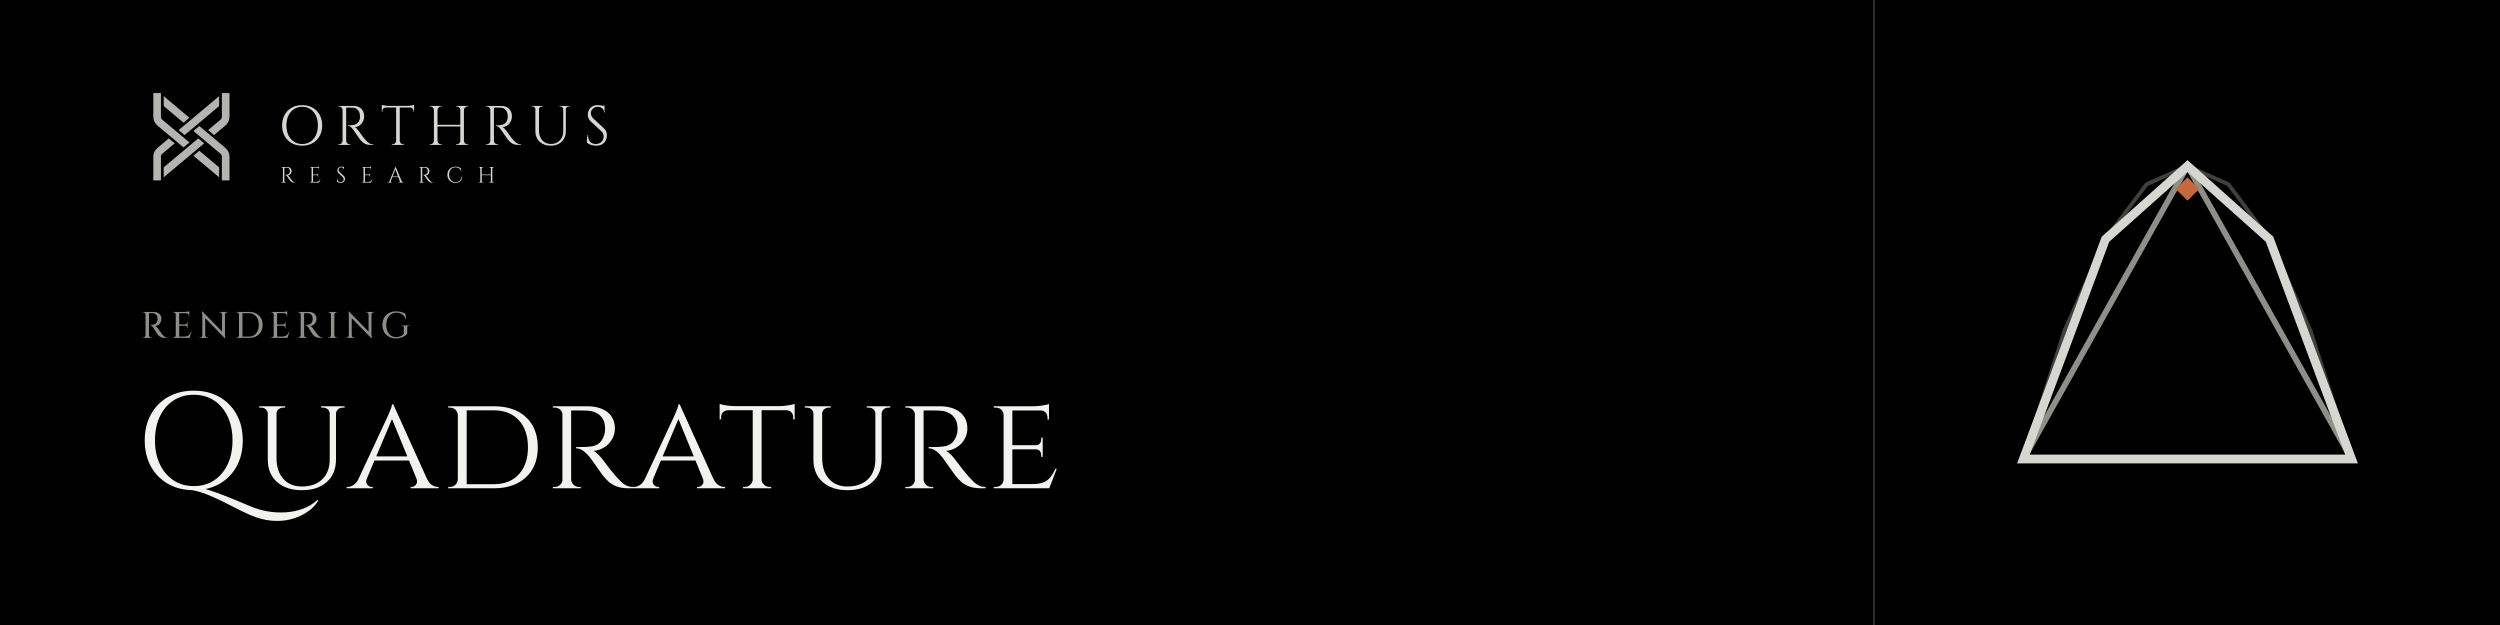
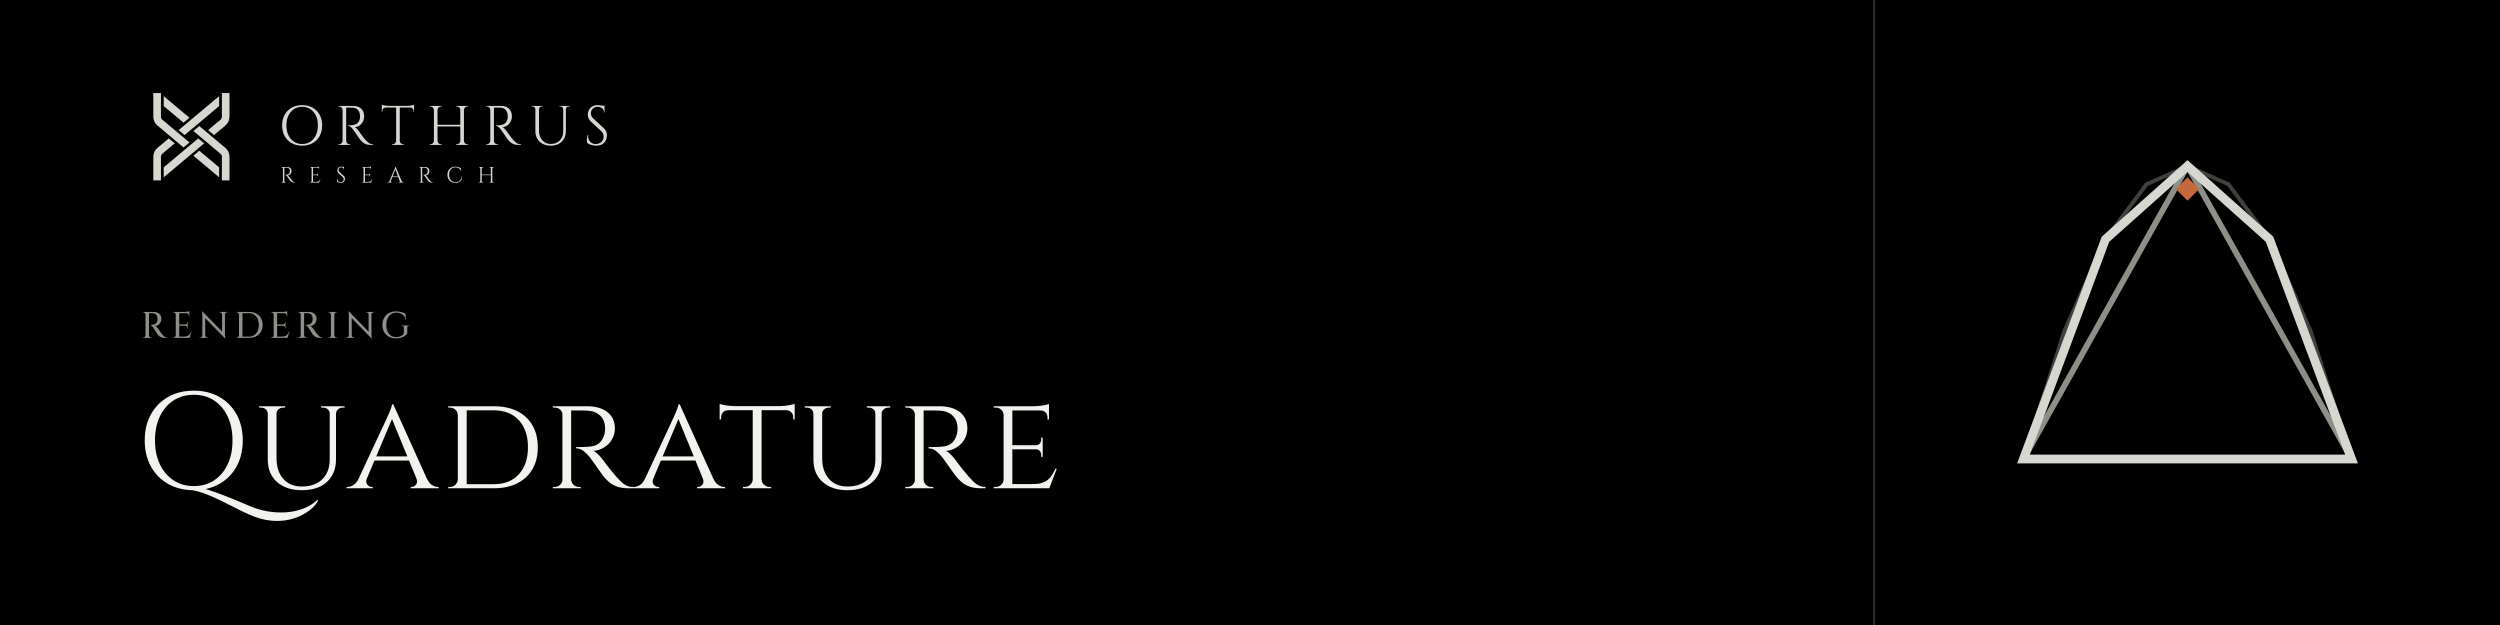
<svg xmlns="http://www.w3.org/2000/svg" width="1280" height="320" viewBox="0 0 1280 320" role="img" aria-label="Quadrature, by Orthrus Research">
  <rect width="1280" height="320" fill="#000" />
  <svg x="72" y="44" width="52" height="52" viewBox="-100 -100 200 200">
    <clipPath id="m0c">
      <rect x="-200" y="-100" width="255" height="200" />
    </clipPath>
    <mask id="m0m" maskUnits="userSpaceOnUse" x="-100" y="-100" width="200" height="200">
-       <rect x="-100" y="-100" width="200" height="200" fill="#D6D7D1" />
+       <rect x="-100" y="-100" width="200" height="200" fill="#fff" />
      <path d="M22.98 5.05L-22.98 43.62" stroke="#000" stroke-width="25" />
    </mask>
    <g clip-path="url(#m0c)">
      <path d="M-67.5 -86L-67.5 -39.3A15 15 0 0 0 -62.14 -27.81L106.39 113.6" fill="none" stroke="#D6D7D1" stroke-width="15" mask="url(#m0m)" />
    </g>
    <clipPath id="m1c">
      <rect x="-55" y="-100" width="255" height="200" />
    </clipPath>
    <mask id="m1m" maskUnits="userSpaceOnUse" x="-100" y="-100" width="200" height="200">
-       <rect x="-100" y="-100" width="200" height="200" fill="#D6D7D1" />
+       <rect x="-100" y="-100" width="200" height="200" fill="#fff" />
      <path d="M22.98 -43.62L-22.98 -5.05" stroke="#000" stroke-width="25" />
    </mask>
    <g clip-path="url(#m1c)">
      <path d="M67.5 86L67.5 39.3A15 15 0 0 0 62.14 27.81L-106.39 -113.6" fill="none" stroke="#D6D7D1" stroke-width="15" mask="url(#m1m)" />
    </g>
    <clipPath id="m2c">
      <rect x="-200" y="-100" width="255" height="200" />
    </clipPath>
    <mask id="m2m" maskUnits="userSpaceOnUse" x="-100" y="-100" width="200" height="200">
-       <rect x="-100" y="-100" width="200" height="200" fill="#D6D7D1" />
+       <rect x="-100" y="-100" width="200" height="200" fill="#fff" />
      <path d="M-51.98 -19.28L-6.02 19.28" stroke="#000" stroke-width="25" />
    </mask>
    <g clip-path="url(#m2c)">
      <path d="M-67.5 86L-67.5 39.3A15 15 0 0 1 -62.14 27.81L106.39 -113.6" fill="none" stroke="#D6D7D1" stroke-width="15" mask="url(#m2m)" />
    </g>
    <clipPath id="m3c">
      <rect x="-55" y="-100" width="255" height="200" />
    </clipPath>
    <mask id="m3m" maskUnits="userSpaceOnUse" x="-100" y="-100" width="200" height="200">
-       <rect x="-100" y="-100" width="200" height="200" fill="#D6D7D1" />
+       <rect x="-100" y="-100" width="200" height="200" fill="#fff" />
      <path d="M6.02 -19.28L51.98 19.28" stroke="#000" stroke-width="25" />
    </mask>
    <g clip-path="url(#m3c)">
      <path d="M67.5 -86L67.5 -39.3A15 15 0 0 1 62.14 -27.81L-106.39 113.6" fill="none" stroke="#D6D7D1" stroke-width="15" mask="url(#m3m)" />
    </g>
  </svg>
  <g transform="translate(142.45 74.19)">
    <g fill="#d6d7d1">
      <path transform="translate(0.00 0.00) scale(0.02852 -0.02852)" d="M429,714Q536,714 617,668.5Q698,623 743.5,541Q789,459 789,350Q789,241 743.5,159Q698,77 617,31.5Q536,-14 429,-14Q323,-14 242,31.5Q161,77 115.5,159Q70,241 70,350Q70,459 115.5,541Q161,623 242,668.5Q323,714 429,714ZM429,16Q514,16 577.5,58Q641,100 676.5,175Q712,250 712,350Q712,450 676.5,525Q641,600 577.5,642Q514,684 429,684Q345,684 281.5,642Q218,600 182.5,525Q147,450 147,350Q147,250 182.5,175Q218,100 281.5,58Q345,16 429,16Z" />
      <path transform="translate(29.03 0.00) scale(0.02852 -0.02852)" d="M189,700L330,700Q375,700 411.5,687Q448,674 473,649.5Q498,625 511.5,590.5Q525,556 525,512Q525,464 502.5,420Q480,376 441.5,348.5Q403,321 355,321Q372,314 392,292.5Q412,271 427,251Q427,251 440.5,231.5Q454,212 474.5,184Q495,156 516,129Q537,102 552,86Q572,64 592,47Q612,30 635.5,20Q659,10 688,10L688,0L633,0Q587,0 553.5,14Q520,28 497,48.5Q474,69 458,88Q455,92 441.5,111Q428,130 409.5,156.5Q391,183 373,209Q355,235 342,253.5Q329,272 327,275Q308,300 285,321Q262,342 235,342L235,352Q235,352 250.5,351.5Q266,351 288,352Q314,353 345,360Q376,367 403,389Q430,411 444,456Q447,467 449,483.5Q451,500 450,516Q449,584 415.5,624.5Q382,665 326,668Q298,670 268.5,669.5Q239,669 219,669Q199,669 199,669Q199,670 196.5,677.5Q194,685 191.5,692.5Q189,700 189,700ZM202,700L202,0L137,0L137,700L202,700ZM140,73L140,0L60,0L60,10Q60,10 66.5,10Q73,10 73,10Q99,10 117.5,28.5Q136,47 137,73L140,73ZM140,627L137,627Q136,653 117.5,671.5Q99,690 73,690Q73,690 66.5,690Q60,690 60,690L60,700L140,700L140,627ZM199,73L202,73Q202,47 221,28.5Q240,10 266,10Q266,10 272,10Q278,10 278,10L278,0L199,0L199,73Z" />
      <path transform="translate(52.47 0.00) scale(0.02852 -0.02852)" d="M342,697L342,0L277,0L277,697L342,697ZM599,701L599,671L20,671L20,701L599,701ZM599,674L599,593L589,594L589,611Q589,636 571.5,653Q554,670 530,671L530,674L599,674ZM599,719L599,690L477,701Q499,701 523.5,704Q548,707 569,711Q590,715 599,719ZM280,73L280,0L200,0L200,10Q200,10 206.5,10Q213,10 213,10Q239,10 257.5,28.5Q276,47 277,73L280,73ZM339,73L342,73Q343,47 361.5,28.5Q380,10 406,10Q406,10 412.5,10Q419,10 419,10L419,0L339,0L339,73ZM89,674L89,671Q64,670 47,653Q30,636 30,611L30,594L20,593L20,674L89,674ZM20,719Q30,715 50.5,711Q71,707 96,704Q121,701 142,701L20,690L20,719Z" />
      <path transform="translate(75.80 0.00) scale(0.02852 -0.02852)" d="M676,700L676,0L611,0L611,700L676,700ZM202,700L202,0L137,0L137,700L202,700ZM620,361L620,331L192,331L192,361L620,361ZM140,73L140,0L60,0L60,10Q60,10 66.5,10Q73,10 73,10Q99,10 117.5,28.5Q136,47 137,73L140,73ZM140,627L137,627Q136,653 117.5,671.5Q99,690 73,690Q73,690 66.5,690Q60,690 60,690L60,700L140,700L140,627ZM199,73L202,73Q203,47 221.5,28.5Q240,10 266,10Q266,10 272,10Q278,10 279,10L279,0L199,0L199,73ZM199,627L199,700L279,700L279,690Q278,690 272,690Q266,690 266,690Q240,690 221.5,671.5Q203,653 202,627L199,627ZM614,73L614,0L534,0L534,10Q535,10 541,10Q547,10 547,10Q573,10 592,28.5Q611,47 611,73L614,73ZM614,627L611,627Q611,653 592,671.5Q573,690 547,690Q547,690 541,690Q535,690 534,690L534,700L614,700L614,627ZM673,73L676,73Q677,47 695.5,28.5Q714,10 740,10Q740,10 746.5,10Q753,10 753,10L753,0L673,0L673,73ZM673,627L673,700L753,700L753,690Q753,690 746.5,690Q740,690 740,690Q714,690 695.5,671.5Q677,653 676,627L673,627Z" />
      <path transform="translate(104.68 0.00) scale(0.02852 -0.02852)" d="M189,700L330,700Q375,700 411.5,687Q448,674 473,649.5Q498,625 511.5,590.5Q525,556 525,512Q525,464 502.5,420Q480,376 441.5,348.5Q403,321 355,321Q372,314 392,292.5Q412,271 427,251Q427,251 440.5,231.5Q454,212 474.5,184Q495,156 516,129Q537,102 552,86Q572,64 592,47Q612,30 635.5,20Q659,10 688,10L688,0L633,0Q587,0 553.5,14Q520,28 497,48.5Q474,69 458,88Q455,92 441.5,111Q428,130 409.5,156.5Q391,183 373,209Q355,235 342,253.5Q329,272 327,275Q308,300 285,321Q262,342 235,342L235,352Q235,352 250.5,351.5Q266,351 288,352Q314,353 345,360Q376,367 403,389Q430,411 444,456Q447,467 449,483.5Q451,500 450,516Q449,584 415.5,624.5Q382,665 326,668Q298,670 268.5,669.5Q239,669 219,669Q199,669 199,669Q199,670 196.5,677.5Q194,685 191.5,692.5Q189,700 189,700ZM202,700L202,0L137,0L137,700L202,700ZM140,73L140,0L60,0L60,10Q60,10 66.5,10Q73,10 73,10Q99,10 117.5,28.5Q136,47 137,73L140,73ZM140,627L137,627Q136,653 117.5,671.5Q99,690 73,690Q73,690 66.5,690Q60,690 60,690L60,700L140,700L140,627ZM199,73L202,73Q202,47 221,28.5Q240,10 266,10Q266,10 272,10Q278,10 278,10L278,0L199,0L199,73Z" />
      <path transform="translate(128.27 0.00) scale(0.02852 -0.02852)" d="M184,700L184,260Q184,188 210.5,133Q237,78 285,47.5Q333,17 396,17Q463,17 513,46Q563,75 591,126.5Q619,178 619,247L619,700L666,700L666,247Q666,169 632.5,110.5Q599,52 538,19Q477,-14 396,-14Q313,-14 250.5,18.5Q188,51 153.5,109.5Q119,168 119,246L119,700L184,700ZM122,700L122,640L119,640Q119,662 103.5,676Q88,690 66,690Q66,690 58,690Q50,690 50,690L50,700L122,700ZM253,700L253,690Q253,690 245,690Q237,690 237,690Q215,690 199.5,676Q184,662 184,640L182,640L182,700L253,700ZM622,700L622,640L619,640Q619,662 603.5,676Q588,690 566,690Q566,690 558,690Q550,690 550,690L550,700L622,700ZM735,700L735,690Q735,690 727,690Q719,690 719,690Q697,690 681.5,676Q666,662 666,640L664,640L664,700L735,700Z" />
      <path transform="translate(156.35 0.00) scale(0.02852 -0.02852)" d="M251,714Q267,714 285.5,712Q304,710 321.5,706.5Q339,703 353.5,699.5Q368,696 376,692L376,581L367,581Q367,629 334,656.5Q301,684 254,684Q199,684 165,649.5Q131,615 131,569Q131,550 139.5,524.5Q148,499 171,477L368,295Q398,267 408,235Q418,203 418,173Q418,90 367.5,38Q317,-14 231,-14Q207,-14 174.5,-9Q142,-4 111.5,8.5Q81,21 61,41Q58,57 58,81Q58,105 62,131.5Q66,158 73,180L82,180Q77,129 95,91Q113,53 147.5,33.5Q182,14 226,16Q281,19 320.5,54.5Q360,90 360,150Q360,179 350,202.5Q340,226 321,243L129,421Q99,449 87,482.5Q75,516 75,545Q75,587 95,626Q115,665 154.5,689.5Q194,714 251,714ZM376,704L376,683L300,683L300,704L376,704Z" />
    </g>
  </g>
  <g transform="translate(143.29 93.48)">
    <g fill="#d6d7d1">
      <path transform="translate(0.00 0.00) scale(0.01141 -0.01141)" d="M189,700L330,700Q375,700 411.5,687Q448,674 473,649.5Q498,625 511.5,590.5Q525,556 525,512Q525,464 502.5,420Q480,376 441.5,348.5Q403,321 355,321Q372,314 392,292.5Q412,271 427,251Q427,251 440.5,231.5Q454,212 474.5,184Q495,156 516,129Q537,102 552,86Q572,64 592,47Q612,30 635.5,20Q659,10 688,10L688,0L633,0Q587,0 553.5,14Q520,28 497,48.5Q474,69 458,88Q455,92 441.5,111Q428,130 409.5,156.5Q391,183 373,209Q355,235 342,253.5Q329,272 327,275Q308,300 285,321Q262,342 235,342L235,352Q235,352 250.5,351.5Q266,351 288,352Q314,353 345,360Q376,367 403,389Q430,411 444,456Q447,467 449,483.5Q451,500 450,516Q449,584 415.5,624.5Q382,665 326,668Q298,670 268.5,669.5Q239,669 219,669Q199,669 199,669Q199,670 196.5,677.5Q194,685 191.5,692.5Q189,700 189,700ZM202,700L202,0L137,0L137,700L202,700ZM140,73L140,0L60,0L60,10Q60,10 66.5,10Q73,10 73,10Q99,10 117.5,28.5Q136,47 137,73L140,73ZM140,627L137,627Q136,653 117.5,671.5Q99,690 73,690Q73,690 66.5,690Q60,690 60,690L60,700L140,700L140,627ZM199,73L202,73Q202,47 221,28.5Q240,10 266,10Q266,10 272,10Q278,10 278,10L278,0L199,0L199,73Z" />
      <path transform="translate(14.68 0.00) scale(0.01141 -0.01141)" d="M202,700L202,0L137,0L137,700L202,700ZM472,31L472,0L199,0L199,31L472,31ZM429,360L429,330L199,330L199,360L429,360ZM472,700L472,669L199,669L199,700L472,700ZM533,162L475,0L309,0L345,31Q398,31 431.5,47.5Q465,64 486,94Q507,124 523,162L533,162ZM429,332L429,266L419,266L419,281Q419,301 405,315.5Q391,330 371,330L371,332L429,332ZM429,424L429,358L371,358L371,360Q391,361 405,375.5Q419,390 419,410L419,424L429,424ZM472,672L472,592L462,592L462,610Q462,634 445,651.5Q428,669 403,670L403,672L472,672ZM472,718L472,689L350,700Q372,700 396.5,703Q421,706 442,710Q463,714 472,718ZM140,73L140,0L60,0L60,10Q60,10 66.5,10Q73,10 73,10Q99,10 117.5,28.5Q136,47 137,73L140,73ZM140,627L137,627Q137,653 118,671.5Q99,690 73,690Q73,690 67,690Q61,690 61,690L60,700L140,700L140,627Z" />
      <path transform="translate(28.56 0.00) scale(0.01141 -0.01141)" d="M251,714Q267,714 285.5,712Q304,710 321.5,706.5Q339,703 353.5,699.5Q368,696 376,692L376,581L367,581Q367,629 334,656.5Q301,684 254,684Q199,684 165,649.5Q131,615 131,569Q131,550 139.5,524.5Q148,499 171,477L368,295Q398,267 408,235Q418,203 418,173Q418,90 367.5,38Q317,-14 231,-14Q207,-14 174.5,-9Q142,-4 111.5,8.5Q81,21 61,41Q58,57 58,81Q58,105 62,131.5Q66,158 73,180L82,180Q77,129 95,91Q113,53 147.5,33.5Q182,14 226,16Q281,19 320.5,54.5Q360,90 360,150Q360,179 350,202.5Q340,226 321,243L129,421Q99,449 87,482.5Q75,516 75,545Q75,587 95,626Q115,665 154.5,689.5Q194,714 251,714ZM376,704L376,683L300,683L300,704L376,704Z" />
      <path transform="translate(41.28 0.00) scale(0.01141 -0.01141)" d="M202,700L202,0L137,0L137,700L202,700ZM472,31L472,0L199,0L199,31L472,31ZM429,360L429,330L199,330L199,360L429,360ZM472,700L472,669L199,669L199,700L472,700ZM533,162L475,0L309,0L345,31Q398,31 431.5,47.5Q465,64 486,94Q507,124 523,162L533,162ZM429,332L429,266L419,266L419,281Q419,301 405,315.5Q391,330 371,330L371,332L429,332ZM429,424L429,358L371,358L371,360Q391,361 405,375.5Q419,390 419,410L419,424L429,424ZM472,672L472,592L462,592L462,610Q462,634 445,651.5Q428,669 403,670L403,672L472,672ZM472,718L472,689L350,700Q372,700 396.5,703Q421,706 442,710Q463,714 472,718ZM140,73L140,0L60,0L60,10Q60,10 66.5,10Q73,10 73,10Q99,10 117.5,28.5Q136,47 137,73L140,73ZM140,627L137,627Q137,653 118,671.5Q99,690 73,690Q73,690 67,690Q61,690 61,690L60,700L140,700L140,627Z" />
      <path transform="translate(55.16 0.00) scale(0.01141 -0.01141)" d="M359,714L655,6L570,6L339,619L359,714ZM144,73Q137,53 142,39Q147,25 158.5,17.5Q170,10 182,10L191,10L191,0L-10,0L-10,10Q-10,10 -5.5,10Q-1,10 -1,10Q22,10 46.5,24.5Q71,39 87,73L144,73ZM359,714L368,644L117,3L57,3L313,611Q313,611 318.5,623.5Q324,636 331.5,654Q339,672 344.5,689Q350,706 350,714L359,714ZM500,273L500,243L187,243L187,273L500,273ZM545,73L627,73Q642,39 667,24.5Q692,10 715,10Q715,10 719,10Q723,10 723,10L723,0L498,0L498,10L507,10Q526,10 541,26.5Q556,43 545,73Z" />
      <path transform="translate(70.58 0.00) scale(0.01141 -0.01141)" d="M189,700L330,700Q375,700 411.5,687Q448,674 473,649.5Q498,625 511.5,590.5Q525,556 525,512Q525,464 502.5,420Q480,376 441.5,348.5Q403,321 355,321Q372,314 392,292.5Q412,271 427,251Q427,251 440.5,231.5Q454,212 474.5,184Q495,156 516,129Q537,102 552,86Q572,64 592,47Q612,30 635.5,20Q659,10 688,10L688,0L633,0Q587,0 553.5,14Q520,28 497,48.5Q474,69 458,88Q455,92 441.5,111Q428,130 409.5,156.5Q391,183 373,209Q355,235 342,253.5Q329,272 327,275Q308,300 285,321Q262,342 235,342L235,352Q235,352 250.5,351.5Q266,351 288,352Q314,353 345,360Q376,367 403,389Q430,411 444,456Q447,467 449,483.5Q451,500 450,516Q449,584 415.5,624.5Q382,665 326,668Q298,670 268.5,669.5Q239,669 219,669Q199,669 199,669Q199,670 196.5,677.5Q194,685 191.5,692.5Q189,700 189,700ZM202,700L202,0L137,0L137,700L202,700ZM140,73L140,0L60,0L60,10Q60,10 66.5,10Q73,10 73,10Q99,10 117.5,28.5Q136,47 137,73L140,73ZM140,627L137,627Q136,653 117.5,671.5Q99,690 73,690Q73,690 66.5,690Q60,690 60,690L60,700L140,700L140,627ZM199,73L202,73Q202,47 221,28.5Q240,10 266,10Q266,10 272,10Q278,10 278,10L278,0L199,0L199,73Z" />
      <path transform="translate(85.09 0.00) scale(0.01141 -0.01141)" d="M710,292L698,135Q672,92 632.5,58.5Q593,25 539.5,5.5Q486,-14 417,-14Q313,-13 232,32Q151,77 105.5,158.5Q60,240 60,351Q60,460 105,541.5Q150,623 231.5,668.5Q313,714 423,714Q497,714 556.5,694.5Q616,675 660,646L680,505L671,505Q649,593 581,638.5Q513,684 423,684Q335,684 270.5,642.5Q206,601 170.5,526.5Q135,452 135,352Q135,252 170.5,177Q206,102 269.5,60Q333,18 417,16Q488,16 548.5,42.5Q609,69 650,129.5Q691,190 702,292L710,292Z" />
      <path transform="translate(101.06 0.00) scale(0.01141 -0.01141)" d="M676,700L676,0L611,0L611,700L676,700ZM202,700L202,0L137,0L137,700L202,700ZM620,361L620,331L192,331L192,361L620,361ZM140,73L140,0L60,0L60,10Q60,10 66.5,10Q73,10 73,10Q99,10 117.5,28.5Q136,47 137,73L140,73ZM140,627L137,627Q136,653 117.5,671.5Q99,690 73,690Q73,690 66.5,690Q60,690 60,690L60,700L140,700L140,627ZM199,73L202,73Q203,47 221.5,28.5Q240,10 266,10Q266,10 272,10Q278,10 279,10L279,0L199,0L199,73ZM199,627L199,700L279,700L279,690Q278,690 272,690Q266,690 266,690Q240,690 221.5,671.5Q203,653 202,627L199,627ZM614,73L614,0L534,0L534,10Q535,10 541,10Q547,10 547,10Q573,10 592,28.5Q611,47 611,73L614,73ZM614,627L611,627Q611,653 592,671.5Q573,690 547,690Q547,690 541,690Q535,690 534,690L534,700L614,700L614,627ZM673,73L676,73Q677,47 695.5,28.5Q714,10 740,10Q740,10 746.5,10Q753,10 753,10L753,0L673,0L673,73ZM673,627L673,700L753,700L753,690Q753,690 746.5,690Q740,690 740,690Q714,690 695.5,671.5Q677,653 676,627L673,627Z" />
    </g>
  </g>
  <g transform="translate(72.00 173.00)">
    <g fill="#8e8f88">
      <path transform="translate(0.00 0.00) scale(0.019 -0.019)" d="M212,700L349,700Q394,700 433,688Q472,676 499.5,652.5Q527,629 543,594Q559,559 559,512Q559,466 538,422.5Q517,379 479.5,351Q442,323 391,321Q413,313 435,290Q457,267 473,245Q473,244 485.5,226Q498,208 517,181.5Q536,155 555.5,129Q575,103 590,86Q610,62 629.5,45.5Q649,29 671.5,19.5Q694,10 722,10L722,0L652,0Q604,0 567,12.5Q530,25 503,46.5Q476,68 457,93Q453,100 440.5,119Q428,138 412.5,162.5Q397,187 382,211Q367,235 356,252.5Q345,270 342,275Q325,302 304,321.5Q283,341 258,342L258,352Q259,352 272.5,351.5Q286,351 304,352Q330,353 359.5,361Q389,369 413.5,392Q438,415 450,460Q453,470 454.5,485Q456,500 455,516Q454,585 420.5,623.5Q387,662 333,664Q310,666 285,665.5Q260,665 242,665Q224,665 222,665Q222,666 219.5,674.5Q217,683 214.5,691.5Q212,700 212,700ZM225,700L225,0L132,0L132,700L225,700ZM135,73L135,0L55,0L55,10Q55,10 61.5,10Q68,10 68,10Q94,10 112.5,28.5Q131,47 132,73L135,73ZM135,627L132,627Q131,653 112.5,671.5Q94,690 68,690Q68,690 61.5,690Q55,690 55,690L55,700L135,700L135,627ZM222,73L225,73Q225,47 244,28.5Q263,10 289,10Q290,10 295.5,10Q301,10 301,10L301,0L222,0L222,73Z" />
      <path transform="translate(15.50 0.00) scale(0.019 -0.019)" d="M224,700L224,0L131,0L131,700L224,700ZM492,35L500,0L221,0L221,35L492,35ZM451,362L451,328L221,328L221,362L451,362ZM496,700L496,665L221,665L221,700L496,700ZM557,176L503,0L327,0L363,35Q415,35 450,52.5Q485,70 508,102Q531,134 547,176L557,176ZM451,330L451,254L441,254L441,267Q441,292 424,310Q407,328 381,328L381,330L451,330ZM451,436L451,360L381,360L381,362Q407,363 424,381Q441,399 441,424L441,436L451,436ZM496,668L496,576L486,576L486,592Q486,623 465.5,644Q445,665 413,666L413,668L496,668ZM496,718L496,689L374,700Q396,700 420.5,703Q445,706 466,710Q487,714 496,718ZM134,73L134,0L54,0L54,10Q54,10 60.5,10Q67,10 67,10Q93,10 111.5,28.5Q130,47 131,73L134,73ZM134,627L131,627Q131,653 112,671.5Q93,690 67,690Q67,690 61,690Q55,690 55,690L54,700L134,700L134,627Z" />
      <path transform="translate(29.32 0.00) scale(0.019 -0.019)" d="M120,715L720,99L730,-14L130,601L120,715ZM123,71L123,0L40,0L40,10Q40,10 49,10Q58,10 59,10Q84,10 102,28Q120,46 120,71L123,71ZM198,71Q198,46 216,28Q234,10 259,10Q260,10 269,10Q278,10 278,10L278,0L195,0L195,71L198,71ZM120,715L197,627L198,0L120,0L120,590Q120,643 115,679Q110,715 110,715L120,715ZM729,700L729,114Q729,80 731.5,50.5Q734,21 736.5,3.5Q739,-14 739,-14L730,-14L652,75L652,700L729,700ZM809,700L809,690Q809,690 800,690Q791,690 791,690Q766,690 748,672.5Q730,655 729,629L726,629L726,700L809,700ZM571,700L654,700L654,629L652,629Q651,655 633.5,672.5Q616,690 590,690Q590,690 581,690Q572,690 571,690L571,700Z" />
      <path transform="translate(47.88 0.00) scale(0.019 -0.019)" d="M401,700Q512,700 594,657Q676,614 722,535Q768,456 768,350Q768,244 722,165.5Q676,87 594,43.5Q512,0 401,0L179,0L178,34Q188,34 212.5,34Q237,34 269,34Q301,34 330,34Q359,34 378,34Q397,34 397,34Q478,34 538,73Q598,112 631,183Q664,254 664,350Q664,446 631,517Q598,588 538,627Q478,666 397,666Q397,666 377,666Q357,666 326.5,666Q296,666 263.5,666Q231,666 204.5,666Q178,666 168,666L168,700L401,700ZM224,700L224,0L131,0L131,700L224,700ZM134,73L134,0L54,0L54,10Q54,10 60.5,10Q67,10 67,10Q93,10 111.5,28.5Q130,47 131,73L134,73ZM134,627L131,627Q131,653 112,671.5Q93,690 67,690Q67,690 61,690Q55,690 55,690L54,700L134,700L134,627Z" />
      <path transform="translate(65.63 0.00) scale(0.019 -0.019)" d="M224,700L224,0L131,0L131,700L224,700ZM492,35L500,0L221,0L221,35L492,35ZM451,362L451,328L221,328L221,362L451,362ZM496,700L496,665L221,665L221,700L496,700ZM557,176L503,0L327,0L363,35Q415,35 450,52.5Q485,70 508,102Q531,134 547,176L557,176ZM451,330L451,254L441,254L441,267Q441,292 424,310Q407,328 381,328L381,330L451,330ZM451,436L451,360L381,360L381,362Q407,363 424,381Q441,399 441,424L441,436L451,436ZM496,668L496,576L486,576L486,592Q486,623 465.5,644Q445,665 413,666L413,668L496,668ZM496,718L496,689L374,700Q396,700 420.5,703Q445,706 466,710Q487,714 496,718ZM134,73L134,0L54,0L54,10Q54,10 60.5,10Q67,10 67,10Q93,10 111.5,28.5Q130,47 131,73L134,73ZM134,627L131,627Q131,653 112,671.5Q93,690 67,690Q67,690 61,690Q55,690 55,690L54,700L134,700L134,627Z" />
      <path transform="translate(79.44 0.00) scale(0.019 -0.019)" d="M212,700L349,700Q394,700 433,688Q472,676 499.5,652.5Q527,629 543,594Q559,559 559,512Q559,466 538,422.5Q517,379 479.5,351Q442,323 391,321Q413,313 435,290Q457,267 473,245Q473,244 485.5,226Q498,208 517,181.5Q536,155 555.5,129Q575,103 590,86Q610,62 629.5,45.5Q649,29 671.5,19.5Q694,10 722,10L722,0L652,0Q604,0 567,12.5Q530,25 503,46.5Q476,68 457,93Q453,100 440.5,119Q428,138 412.5,162.5Q397,187 382,211Q367,235 356,252.5Q345,270 342,275Q325,302 304,321.5Q283,341 258,342L258,352Q259,352 272.5,351.5Q286,351 304,352Q330,353 359.5,361Q389,369 413.5,392Q438,415 450,460Q453,470 454.5,485Q456,500 455,516Q454,585 420.5,623.5Q387,662 333,664Q310,666 285,665.5Q260,665 242,665Q224,665 222,665Q222,666 219.5,674.5Q217,683 214.5,691.5Q212,700 212,700ZM225,700L225,0L132,0L132,700L225,700ZM135,73L135,0L55,0L55,10Q55,10 61.5,10Q68,10 68,10Q94,10 112.5,28.5Q131,47 132,73L135,73ZM135,627L132,627Q131,653 112.5,671.5Q94,690 68,690Q68,690 61.5,690Q55,690 55,690L55,700L135,700L135,627ZM222,73L225,73Q225,47 244,28.5Q263,10 289,10Q290,10 295.5,10Q301,10 301,10L301,0L222,0L222,73Z" />
      <path transform="translate(94.94 0.00) scale(0.019 -0.019)" d="M224,700L224,0L131,0L131,700L224,700ZM134,73L134,0L54,0L54,10Q54,10 60.5,10Q67,10 67,10Q93,10 111.5,28.5Q130,47 131,73L134,73ZM134,627L131,627Q130,653 111.5,671.5Q93,690 67,690Q67,690 60.5,690Q54,690 54,690L54,700L134,700L134,627ZM221,73L224,73Q225,47 243.5,28.5Q262,10 288,10Q288,10 294,10Q300,10 301,10L301,0L221,0L221,73ZM221,627L221,700L301,700L301,690Q300,690 294,690Q288,690 288,690Q262,690 243.5,671.5Q225,653 224,627L221,627Z" />
      <path transform="translate(104.33 0.00) scale(0.019 -0.019)" d="M120,715L720,99L730,-14L130,601L120,715ZM123,71L123,0L40,0L40,10Q40,10 49,10Q58,10 59,10Q84,10 102,28Q120,46 120,71L123,71ZM198,71Q198,46 216,28Q234,10 259,10Q260,10 269,10Q278,10 278,10L278,0L195,0L195,71L198,71ZM120,715L197,627L198,0L120,0L120,590Q120,643 115,679Q110,715 110,715L120,715ZM729,700L729,114Q729,80 731.5,50.5Q734,21 736.5,3.5Q739,-14 739,-14L730,-14L652,75L652,700L729,700ZM809,700L809,690Q809,690 800,690Q791,690 791,690Q766,690 748,672.5Q730,655 729,629L726,629L726,700L809,700ZM571,700L654,700L654,629L652,629Q651,655 633.5,672.5Q616,690 590,690Q590,690 581,690Q572,690 571,690L571,700Z" />
      <path transform="translate(122.76 0.00) scale(0.019 -0.019)" d="M724,280L724,115Q701,85 659,55Q617,25 557.5,5.5Q498,-14 420,-14Q312,-13 229.5,32Q147,77 101,158.5Q55,240 55,350Q55,460 101,542Q147,624 229.5,669Q312,714 422,714Q477,714 524,705.5Q571,697 609,682.5Q647,668 676,650L690,499L681,499Q665,561 630,600.5Q595,640 544.5,660Q494,680 432,680Q349,680 287.5,639Q226,598 192.5,523.5Q159,449 159,348Q159,250 192,176Q225,102 284.5,61.5Q344,21 425,20Q466,20 504.5,31Q543,42 576,62Q609,82 631,111L632,280Q632,325 581,325L565,325L565,335L789,335L789,325L774,325Q722,325 724,280Z" />
    </g>
  </g>
  <g transform="translate(69.90 250.00)">
    <g fill="#f2f2ee">
      <path transform="translate(0.00 0.00) scale(0.07 -0.07)" d="M408,-14L418,12Q436,12 465.5,5Q495,-2 534,-14.5Q573,-27 620.5,-45Q668,-63 722,-85Q776,-107 836,-133Q892,-157 957.5,-168.5Q1023,-180 1090,-176Q1157,-172 1217.5,-149.5Q1278,-127 1324,-84L1328,-89Q1321,-108 1294.5,-135.5Q1268,-163 1224,-188.5Q1180,-214 1120.5,-228.5Q1061,-243 987.5,-237Q914,-231 828,-194Q782,-174 730,-147Q678,-120 623,-93Q568,-66 513.5,-44.5Q459,-23 408,-14ZM419,714Q525,714 605.5,668.5Q686,623 731.5,541Q777,459 777,350Q777,241 731.5,159Q686,77 605,31.5Q524,-14 419,-14Q313,-14 232,31.5Q151,77 105.5,159Q60,241 60,350Q60,459 105.5,541Q151,623 232,668.5Q313,714 419,714ZM419,16Q504,16 567.5,58Q631,100 666.5,175Q702,250 702,350Q702,450 666.5,525Q631,600 567.5,642Q504,684 419,684Q334,684 270,642Q206,600 170.5,525Q135,450 135,350Q135,250 171,175Q207,100 271,58Q335,16 419,16Z" />
      <path transform="translate(59.99 0.00) scale(0.07 -0.07)" d="M167,600L167,222Q167,125 216.5,69Q266,13 352,13Q447,13 501.5,66Q556,119 556,211L556,600L602,600L602,211Q602,107 535.5,46.5Q469,-14 353,-14Q238,-14 170.5,46Q103,106 103,210L103,600L167,600ZM105,600L105,547L103,547Q102,565 88.5,577.5Q75,590 55,590Q55,590 47.5,590Q40,590 40,590L40,600L105,600ZM230,600L230,590Q230,590 222.5,590Q215,590 215,590Q196,590 181.5,577.5Q167,565 167,547L165,547L165,600L230,600ZM558,600L558,547L556,547Q556,565 542,577.5Q528,590 508,590Q508,590 500.5,590Q493,590 493,590L493,600L558,600ZM665,600L665,590Q665,590 657.5,590Q650,590 650,590Q631,590 617,577.5Q603,565 602,547L600,547L600,600L665,600Z" />
      <path transform="translate(107.94 0.00) scale(0.07 -0.07)" d="M336,614L611,6L532,6L319,525L336,614ZM143,73Q132,43 146,26.5Q160,10 178,10L186,10L186,0L-5,0L-5,10Q-5,10 -1,10Q3,10 3,10Q24,10 46,24.5Q68,39 84,73L143,73ZM336,614L343,545L114,3L51,3L288,511Q288,511 293.5,523Q299,535 306.5,552.5Q314,570 320,587Q326,604 327,614L336,614ZM454,233L454,203L189,203L189,233L454,233ZM505,73L581,73Q596,39 618,24.5Q640,10 660,10Q660,10 664,10Q668,10 668,10L668,0L463,0L463,10L471,10Q488,10 502,26.5Q516,43 505,73Z" />
      <path transform="translate(155.75 0.00) scale(0.07 -0.07)" d="M389,600Q488,600 560,564Q632,528 671,460.5Q710,393 710,300Q710,207 671,140Q632,73 560,36.5Q488,0 389,0L176,0L174,30Q244,30 291.5,30Q339,30 364,30Q389,30 389,30Q505,30 571.5,102.5Q638,175 638,300Q638,425 571.5,497.5Q505,570 389,570Q389,570 363,570Q337,570 287,570Q237,570 164,570L164,600L389,600ZM190,600L190,0L125,0L125,600L190,600ZM127,65L127,0L55,0L55,10Q55,10 61.5,10Q68,10 68,10Q92,10 108,26.5Q124,43 125,65L127,65ZM127,535L125,535Q124,559 107.5,574.5Q91,590 67,590Q67,590 61,590Q55,590 55,590L55,600L127,600L127,535Z" />
      <path transform="translate(209.30 0.00) scale(0.07 -0.07)" d="M177,600L306,600Q353,600 390.5,589Q428,578 454.5,557Q481,536 495,506Q509,476 509,438Q509,396 489,360Q469,324 433.5,301Q398,278 353,273Q370,266 392.5,242Q415,218 431,195Q431,195 444,177.5Q457,160 477.5,134.5Q498,109 518,86Q539,63 556.5,46Q574,29 594.5,19.5Q615,10 642,10L642,0L611,0Q556,0 520.5,14Q485,28 463,48.5Q441,69 425,88Q421,93 406.5,113.5Q392,134 375,158Q358,182 344,201.5Q330,221 327,225Q307,251 281,271.5Q255,292 226,292L226,302Q226,302 242,301.5Q258,301 283,302Q311,303 339,306.5Q367,310 391.5,328Q416,346 430,388Q434,399 436,414Q438,429 437,445Q436,473 426.5,495Q417,517 399.5,533Q382,549 358,558Q334,567 304,568Q257,570 222,569Q187,568 187,569Q187,570 184.5,577.5Q182,585 179.5,592.5Q177,600 177,600ZM189,600L189,0L125,0L125,600L189,600ZM128,64L140,0L55,0L55,10Q55,10 62,10Q69,10 69,10Q93,10 109,26Q125,42 126,64L128,64ZM128,537L126,537Q125,560 109,575Q93,590 69,590Q69,590 62,590Q55,590 55,590L55,600L140,600L128,537ZM186,64L189,64Q190,42 206,26Q222,10 246,10Q246,10 252.5,10Q259,10 259,10L260,0L174,0L186,64Z" />
      <path transform="translate(254.59 0.00) scale(0.07 -0.07)" d="M336,614L611,6L532,6L319,525L336,614ZM143,73Q132,43 146,26.5Q160,10 178,10L186,10L186,0L-5,0L-5,10Q-5,10 -1,10Q3,10 3,10Q24,10 46,24.5Q68,39 84,73L143,73ZM336,614L343,545L114,3L51,3L288,511Q288,511 293.5,523Q299,535 306.5,552.5Q314,570 320,587Q326,604 327,614L336,614ZM454,233L454,203L189,203L189,233L454,233ZM505,73L581,73Q596,39 618,24.5Q640,10 660,10Q660,10 664,10Q668,10 668,10L668,0L463,0L463,10L471,10Q488,10 502,26.5Q516,43 505,73Z" />
      <path transform="translate(297.50 0.00) scale(0.07 -0.07)" d="M322,597L322,0L257,0L257,597L322,597ZM564,601L564,571L15,571L15,601L564,601ZM564,573L564,504L553,504L553,520Q553,541 539.5,555.5Q526,570 503,571L503,573L564,573ZM564,617L564,591L452,601Q472,601 494.5,603.5Q517,606 536,610Q555,614 564,617ZM259,64L259,0L186,0L186,10Q187,10 192.5,10Q198,10 198,10Q222,10 239,26Q256,42 257,64L259,64ZM319,64L322,64Q323,42 340,26Q357,10 381,10Q381,10 386.5,10Q392,10 392,10L392,0L319,0L319,64ZM76,573L76,571Q53,570 39.5,555.5Q26,541 26,520L26,504L15,504L15,573L76,573ZM15,617Q24,614 42.5,610Q61,606 84,603.5Q107,601 127,601L15,591L15,617Z" />
      <path transform="translate(339.36 0.00) scale(0.07 -0.07)" d="M167,600L167,222Q167,125 216.5,69Q266,13 352,13Q447,13 501.5,66Q556,119 556,211L556,600L602,600L602,211Q602,107 535.5,46.5Q469,-14 353,-14Q238,-14 170.5,46Q103,106 103,210L103,600L167,600ZM105,600L105,547L103,547Q102,565 88.5,577.5Q75,590 55,590Q55,590 47.5,590Q40,590 40,590L40,600L105,600ZM230,600L230,590Q230,590 222.5,590Q215,590 215,590Q196,590 181.5,577.5Q167,565 167,547L165,547L165,600L230,600ZM558,600L558,547L556,547Q556,565 542,577.5Q528,590 508,590Q508,590 500.5,590Q493,590 493,590L493,600L558,600ZM665,600L665,590Q665,590 657.5,590Q650,590 650,590Q631,590 617,577.5Q603,565 602,547L600,547L600,600L665,600Z" />
      <path transform="translate(389.76 0.00) scale(0.07 -0.07)" d="M177,600L306,600Q353,600 390.5,589Q428,578 454.5,557Q481,536 495,506Q509,476 509,438Q509,396 489,360Q469,324 433.5,301Q398,278 353,273Q370,266 392.5,242Q415,218 431,195Q431,195 444,177.5Q457,160 477.5,134.5Q498,109 518,86Q539,63 556.5,46Q574,29 594.5,19.5Q615,10 642,10L642,0L611,0Q556,0 520.5,14Q485,28 463,48.5Q441,69 425,88Q421,93 406.5,113.5Q392,134 375,158Q358,182 344,201.5Q330,221 327,225Q307,251 281,271.5Q255,292 226,292L226,302Q226,302 242,301.5Q258,301 283,302Q311,303 339,306.5Q367,310 391.5,328Q416,346 430,388Q434,399 436,414Q438,429 437,445Q436,473 426.5,495Q417,517 399.5,533Q382,549 358,558Q334,567 304,568Q257,570 222,569Q187,568 187,569Q187,570 184.5,577.5Q182,585 179.5,592.5Q177,600 177,600ZM189,600L189,0L125,0L125,600L189,600ZM128,64L140,0L55,0L55,10Q55,10 62,10Q69,10 69,10Q93,10 109,26Q125,42 126,64L128,64ZM128,537L126,537Q125,560 109,575Q93,590 69,590Q69,590 62,590Q55,590 55,590L55,600L140,600L128,537ZM186,64L189,64Q190,42 206,26Q222,10 246,10Q246,10 252.5,10Q259,10 259,10L260,0L174,0L186,64Z" />
      <path transform="translate(435.05 0.00) scale(0.07 -0.07)" d="M191,600L191,0L127,0L127,600L191,600ZM460,31L458,0L189,0L189,31L460,31ZM413,315L413,285L189,285L189,315L413,315ZM459,600L459,569L189,569L189,600L459,600ZM516,143L461,0L309,0L343,31Q393,31 423.5,45.5Q454,60 473,85.5Q492,111 506,143L516,143ZM413,287L413,230L402,230L402,243Q402,260 392,272.5Q382,285 361,285L361,287L413,287ZM413,370L413,313L361,313L361,315Q382,315 392,327.5Q402,340 402,357L402,370L413,370ZM459,572L459,503L448,503L448,518Q448,539 434.5,554Q421,569 398,569L398,572L459,572ZM459,616L459,590L345,600Q376,600 411,605.5Q446,611 459,616ZM129,64L142,0L55,0L55,10Q55,10 62,10Q69,10 69,10Q94,10 110,26Q126,42 127,64L129,64ZM129,537L127,537Q126,560 110,575Q94,590 69,590Q69,590 62,590Q55,590 55,590L55,600L142,600L129,537Z" />
    </g>
  </g>
  <rect x="959" y="0" width="1" height="320" fill="rgba(214,215,209,0.22)" />
  <path d="M1036 235L1057 169.38L1078 122.5L1099 94.38L1120 85L1141 94.38L1162 122.5L1183 169.38L1204 235" fill="none" stroke="rgba(214,215,209,0.3)" stroke-width="2" stroke-linecap="square" stroke-linejoin="miter" stroke-miterlimit="4" />
  <path d="M1036 235L1120 85" fill="none" stroke="#8e8f88" stroke-width="3" stroke-linecap="square" stroke-linejoin="miter" stroke-miterlimit="4" />
  <path d="M1120 85L1204 235" fill="none" stroke="#8e8f88" stroke-width="3" stroke-linecap="square" stroke-linejoin="miter" stroke-miterlimit="4" />
  <path d="M1036 235L1078 122.5L1120 85L1162 122.5L1204 235Z" fill="none" stroke="#d6d7d1" stroke-width="4.5" stroke-linecap="square" stroke-linejoin="miter" stroke-miterlimit="4" />
  <path d="M1120 90.76L1126 96.76L1120 102.76L1114 96.76Z" fill="#c4693d" />
</svg>
